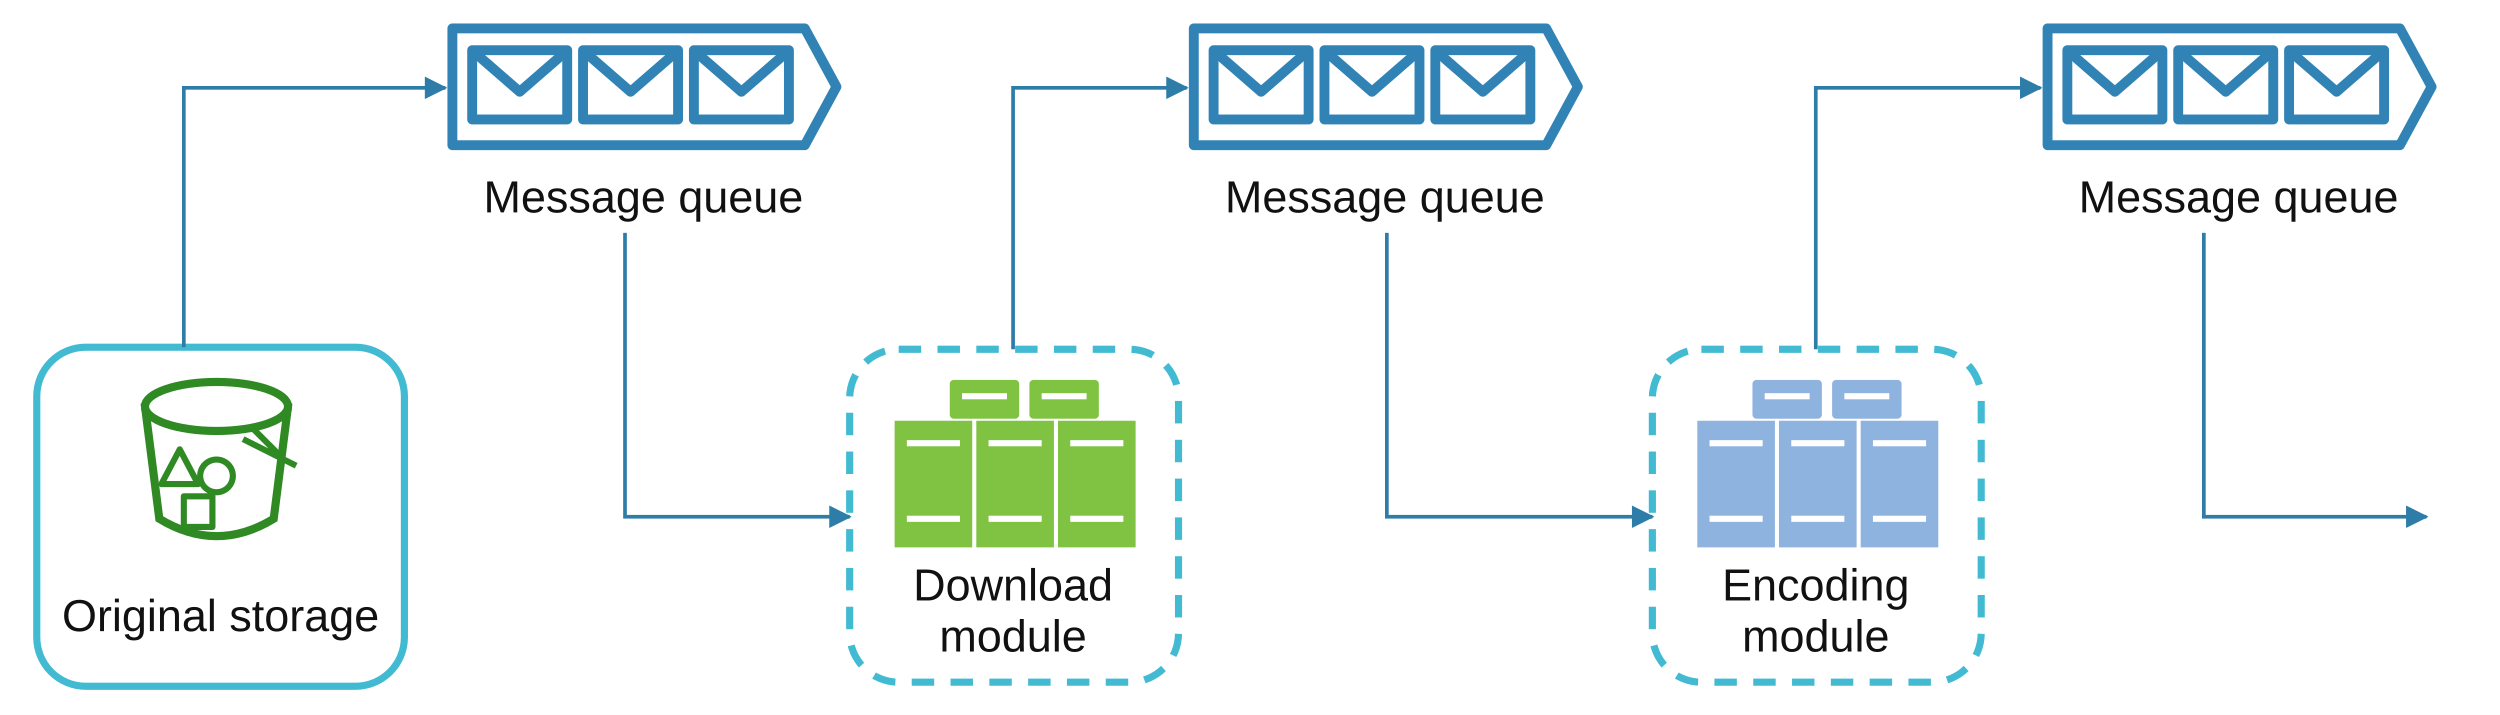
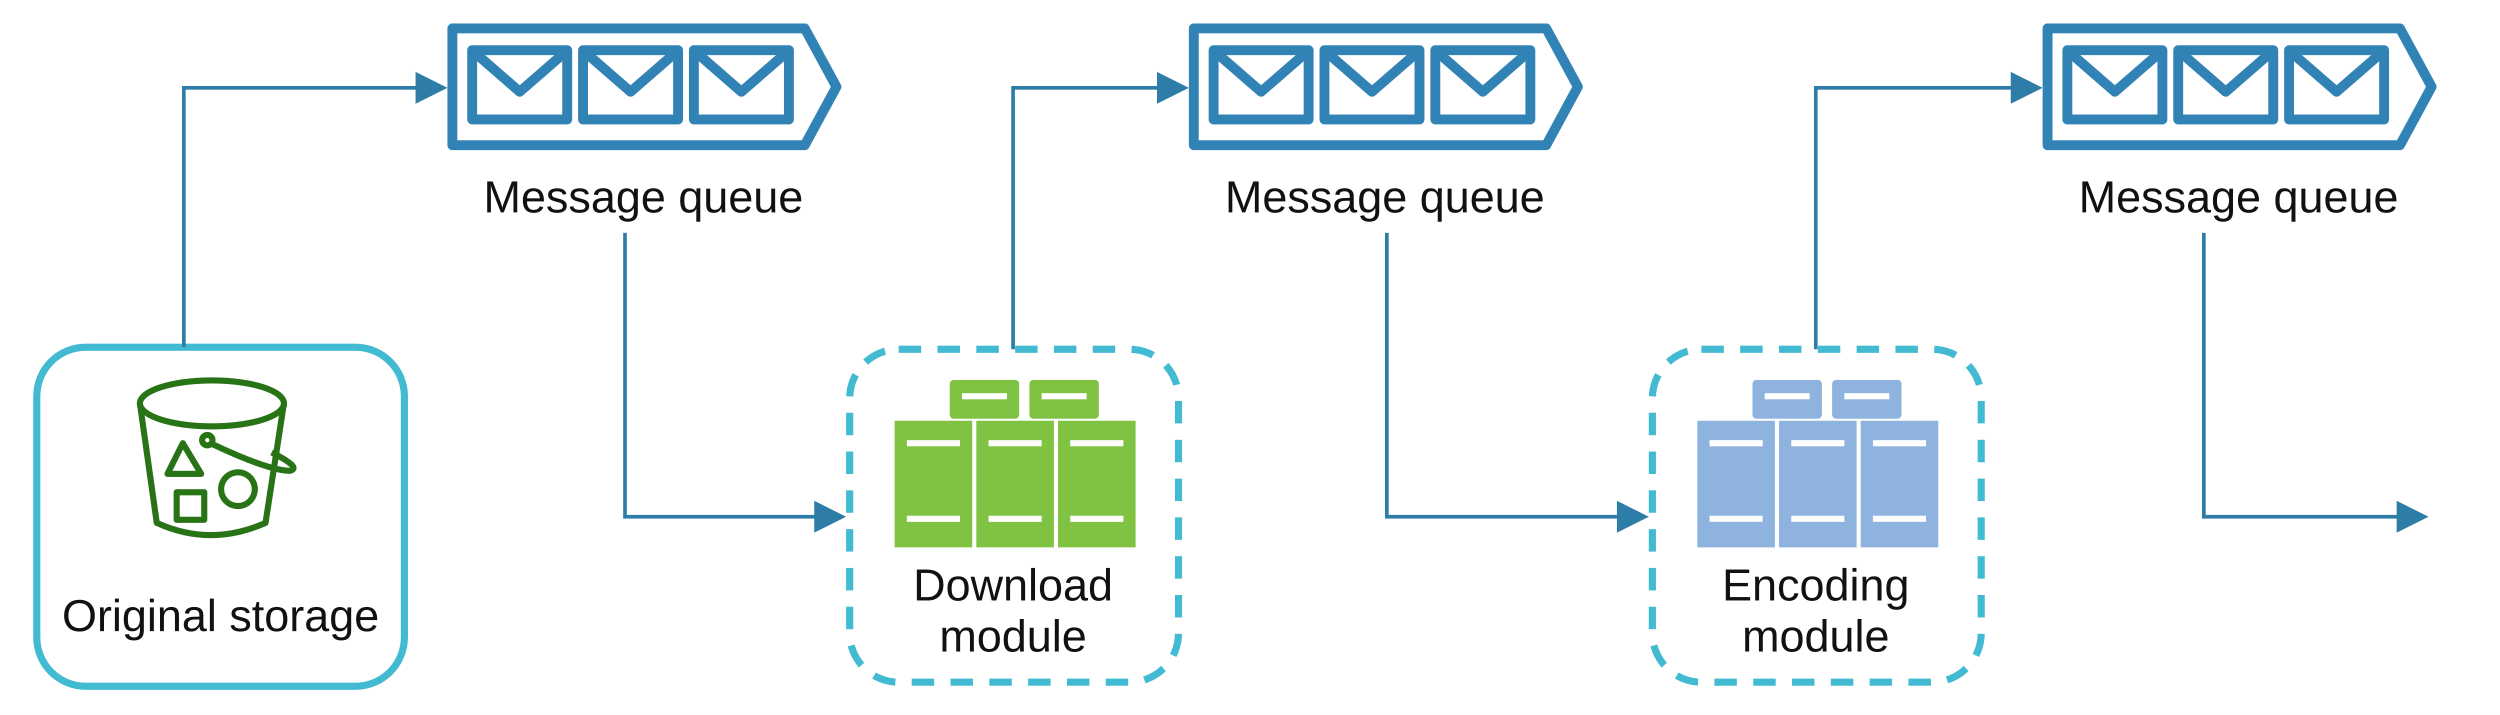
<svg xmlns="http://www.w3.org/2000/svg" width="1224" height="350" viewBox="0 0 1224 350" role="img" aria-labelledby="title desc">
  <defs>
-     <marker id="arrow" markerWidth="11" markerHeight="11" viewBox="0 0 11 11" refX="10" refY="5.5" orient="auto" markerUnits="userSpaceOnUse">
-       <path d="M0 0L11 5.5L0 11Z" fill="#2e7ca8" />
+     <marker id="arrow" markerWidth="15.6" markerHeight="15.6" viewBox="0 0 15.6 15.6" refX="12.1" refY="7.8" orient="auto" markerUnits="userSpaceOnUse">
+       <path d="M0 0L15.6 7.8L0 15.6Z" fill="#2e7ca8" />
    </marker>
    <symbol id="queue" viewBox="0 0 200 65">
      <path d="M3 3H181L197 32.5L181 62H3Z" fill="#fff" stroke="#3183b5" stroke-width="5" stroke-linejoin="round" />
      <g fill="none" stroke="#3183b5" stroke-width="5" stroke-linejoin="round">
        <rect x="13" y="14" width="48" height="35" />
        <path d="M14 15L37 35L60 15" />
        <rect x="69" y="14" width="48" height="35" />
        <path d="M70 15L93 35L116 15" />
        <rect x="125" y="14" width="48" height="35" />
        <path d="M126 15L149 35L172 15" />
      </g>
    </symbol>
    <symbol id="servers" viewBox="0 0 130 90">
      <rect x="33" y="3" width="34" height="19" rx="2" fill="currentColor" />
      <rect x="72" y="3" width="34" height="19" rx="2" fill="currentColor" />
      <g fill="currentColor">
        <rect x="6" y="23" width="38" height="62" />
        <rect x="46" y="23" width="38" height="62" />
        <rect x="86" y="23" width="38" height="62" />
      </g>
      <path d="M12 34H38M12 71H38M52 34H78M52 71H78M92 34H118M92 71H118M39 11H61M78 11H100" fill="none" stroke="#fff" stroke-width="3" />
    </symbol>
-     <symbol id="bucket" viewBox="0 0 120 95">
-       <path d="M25 19Q60 5 95 19L88 74Q60 91 32 74Z" fill="#fff" stroke="#2f8a24" stroke-width="4" />
-       <ellipse cx="60" cy="19" rx="35" ry="12" fill="#fff" stroke="#2f8a24" stroke-width="4" />
-       <path d="M42 40L33 57H51ZM60 45A8 8 0 1 0 60 61A8 8 0 1 0 60 45ZM44 63V78H58V63ZM73 35L99 48M78 30L92 44" fill="none" stroke="#2f8a24" stroke-width="3" stroke-linejoin="round" />
+     <symbol id="storage-bucket" viewBox="0 0 56 58">
+       <g fill="#fff" stroke="#287316" stroke-width="2" stroke-linejoin="round">
+         <path d="M3 9L8.5 48Q26 56 44 48L50 9Z" />
+         <ellipse cx="26.5" cy="9" rx="23.5" ry="7.5" />
+         <path d="M12 32L17 22L23 32Z" />
+         <rect x="15" y="38" width="9" height="9" />
+         <circle cx="35" cy="37" r="5.5" />
+         <path d="M26 22Q45 31 52 31Q56 30 46 25" fill="none" />
+         <circle cx="25" cy="21" r="1.7" />
+       </g>
    </symbol>
    <style>.flow{fill:none;stroke:#2e7ca8;stroke-width:1.8;marker-end:url(#arrow)}.group{fill:#fff;stroke:#42bbd2;stroke-width:3.5;stroke-dasharray:11 8}.t{font:22px Arial,Helvetica,sans-serif;fill:#111;text-anchor:middle}</style>
  </defs>
  <rect width="1224" height="350" fill="#fff" />
  <rect x="18" y="170" width="180" height="166" rx="24" fill="#fff" stroke="#42bbd2" stroke-width="3.5" />
-   <use href="#bucket" x="46" y="180" width="120" height="95" />
+   <use href="#storage-bucket" x="64" y="184" width="84" height="87" />
  <text class="t" x="108" y="309">Original storage</text>
  <rect class="group" x="416" y="171" width="161" height="163" rx="24" />
  <use href="#servers" x="432" y="183" width="130" height="90" style="color:#80c342" />
  <text class="t" x="496" y="294">Download</text>
  <text class="t" x="496" y="319">module</text>
  <rect class="group" x="809" y="171" width="161" height="163" rx="24" />
  <use href="#servers" x="825" y="183" width="130" height="90" style="color:#8fb3df" />
  <text class="t" x="889" y="294">Encoding</text>
  <text class="t" x="889" y="319">module</text>
  <use href="#queue" x="218" y="11" width="195" height="63" />
  <text class="t" x="315" y="104">Message queue</text>
  <use href="#queue" x="581" y="11" width="195" height="63" />
  <text class="t" x="678" y="104">Message queue</text>
  <use href="#queue" x="999" y="11" width="195" height="63" />
  <text class="t" x="1096" y="104">Message queue</text>
-   <path class="flow" d="M90 170V43H218" />
-   <path class="flow" d="M306 114V253H416" />
-   <path class="flow" d="M496 171V43H581" />
-   <path class="flow" d="M679 114V253H809" />
-   <path class="flow" d="M889 171V43H999" />
-   <path class="flow" d="M1079 114V253H1188" />
+   <path class="flow" d="M90 170V43L215.562 43" />
+   <path class="flow" d="M306 114V253L410.75 253" />
+   <path class="flow" d="M496 171V43L578.562 43" />
+   <path class="flow" d="M679 114V253L803.75 253" />
+   <path class="flow" d="M889 171V43L996.562 43" />
+   <path class="flow" d="M1079 114V253L1185.5 253" />
</svg>
